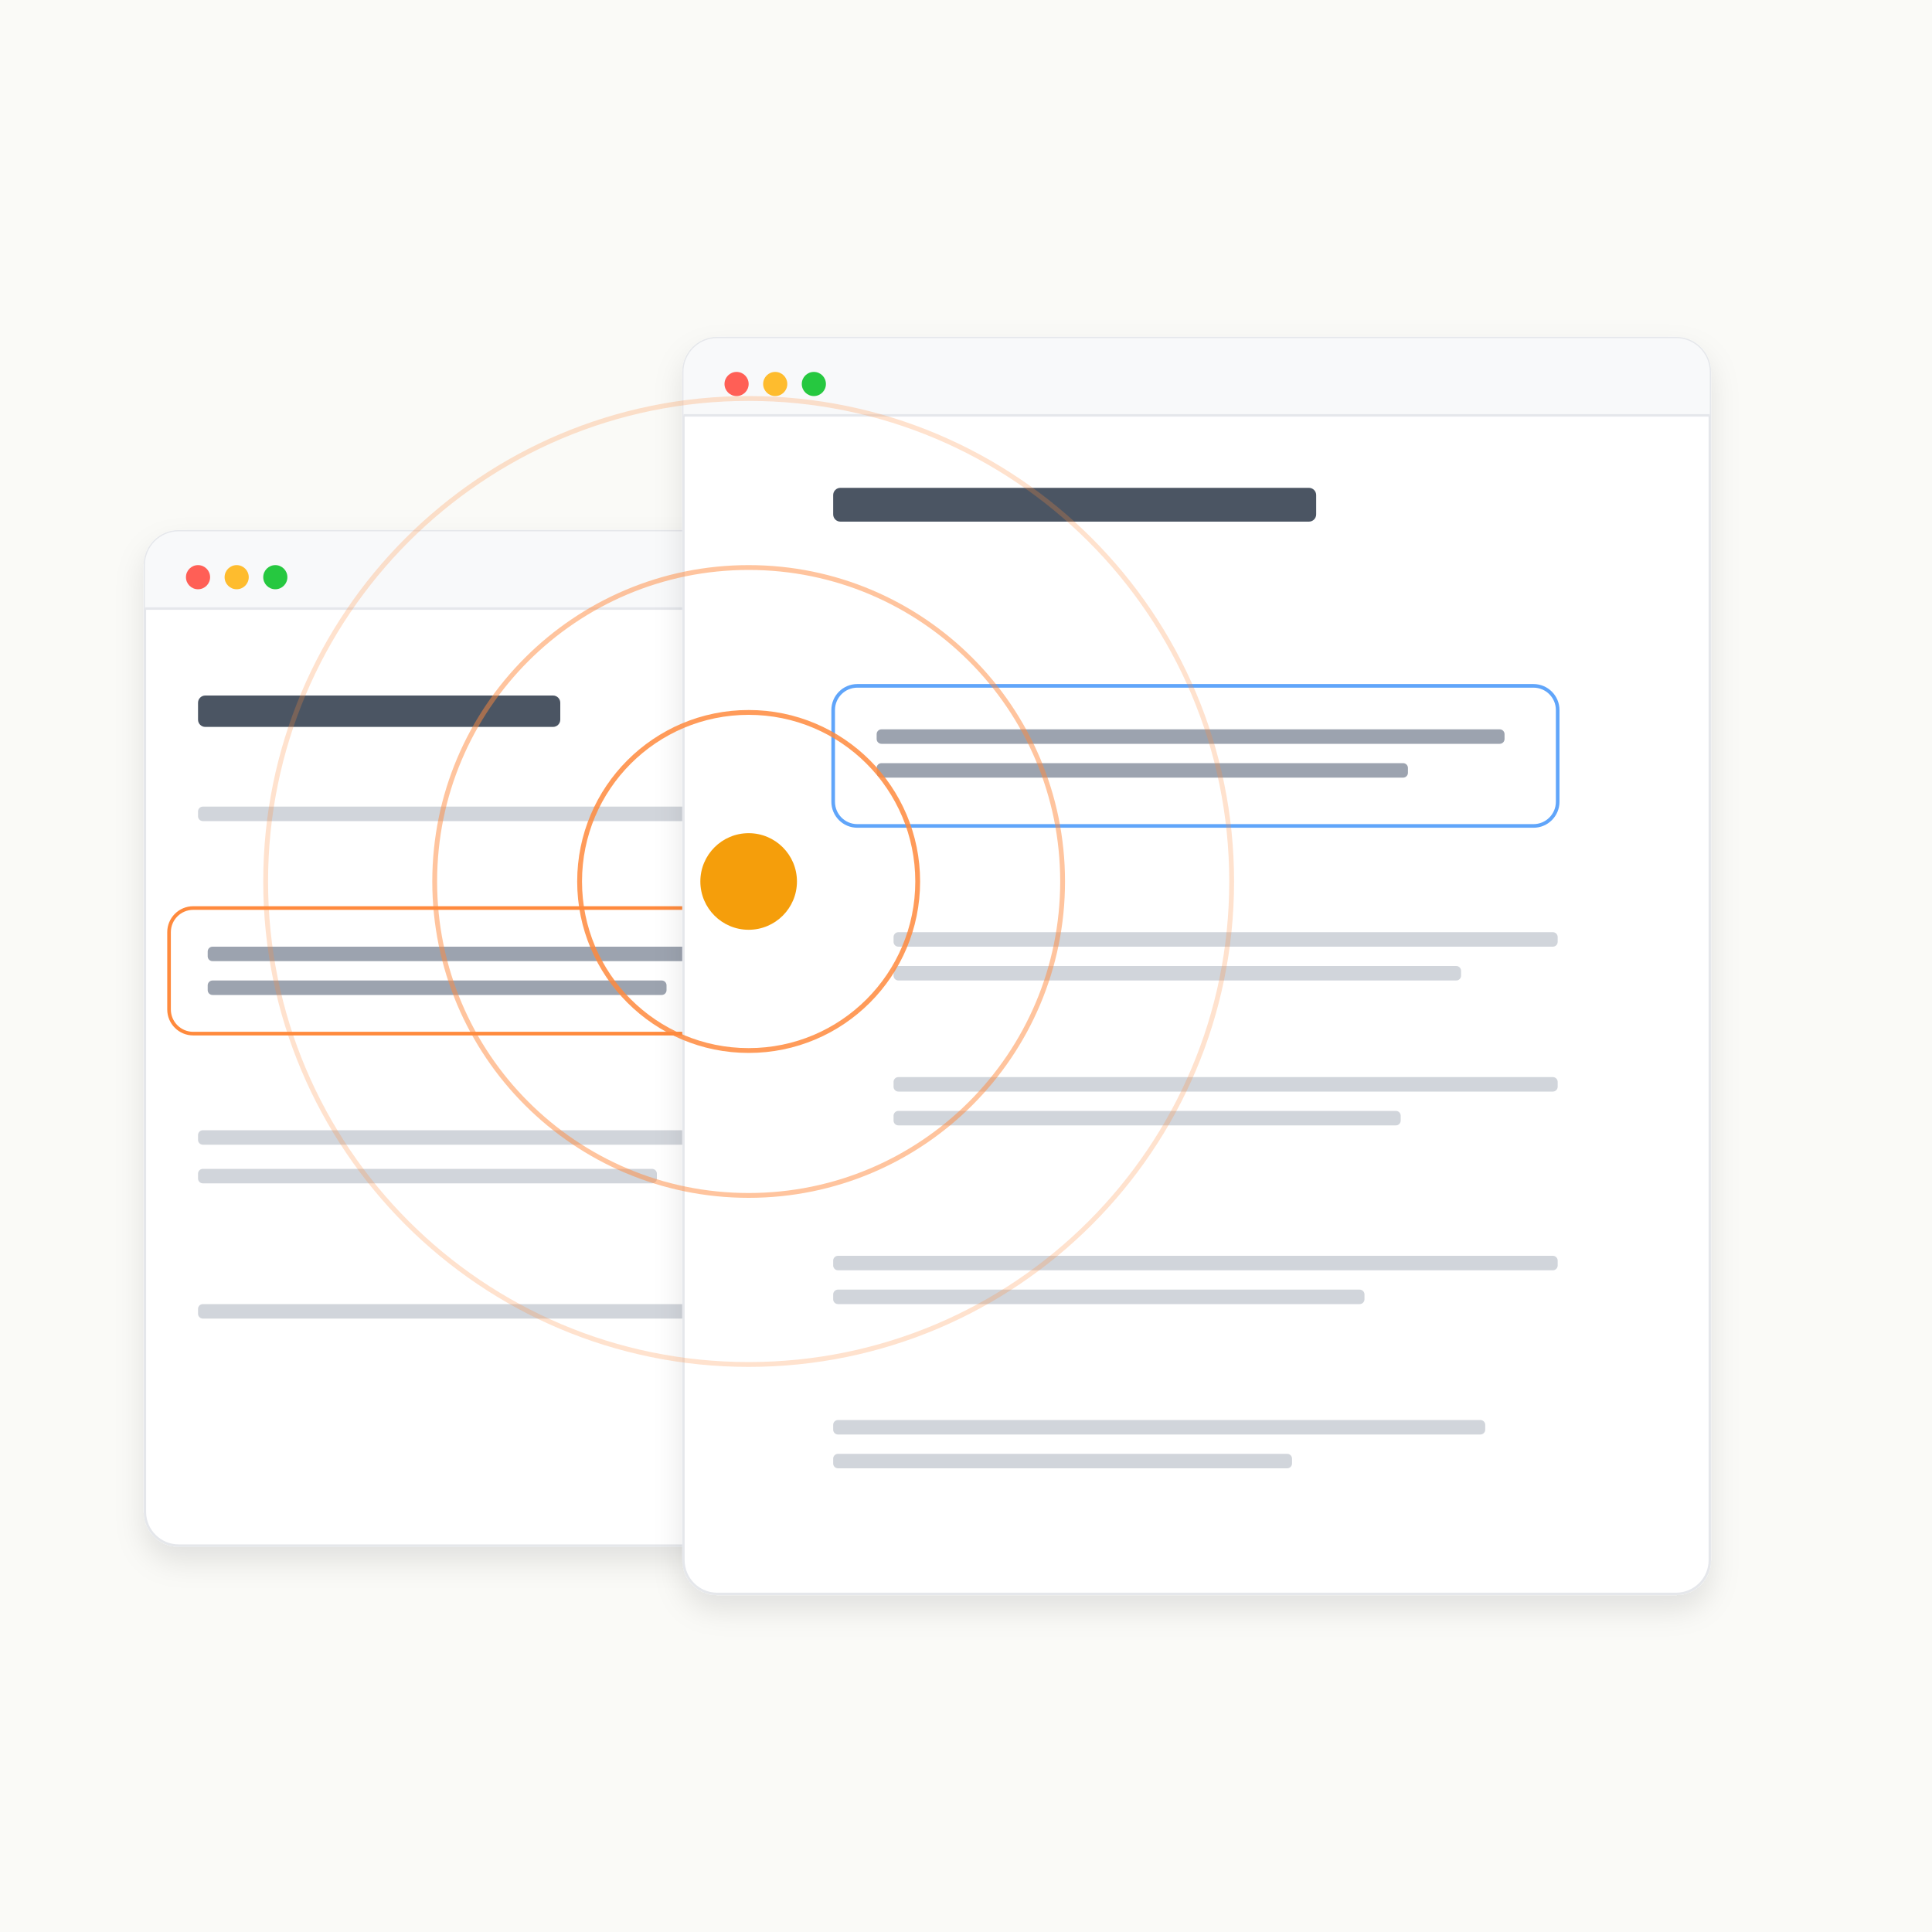
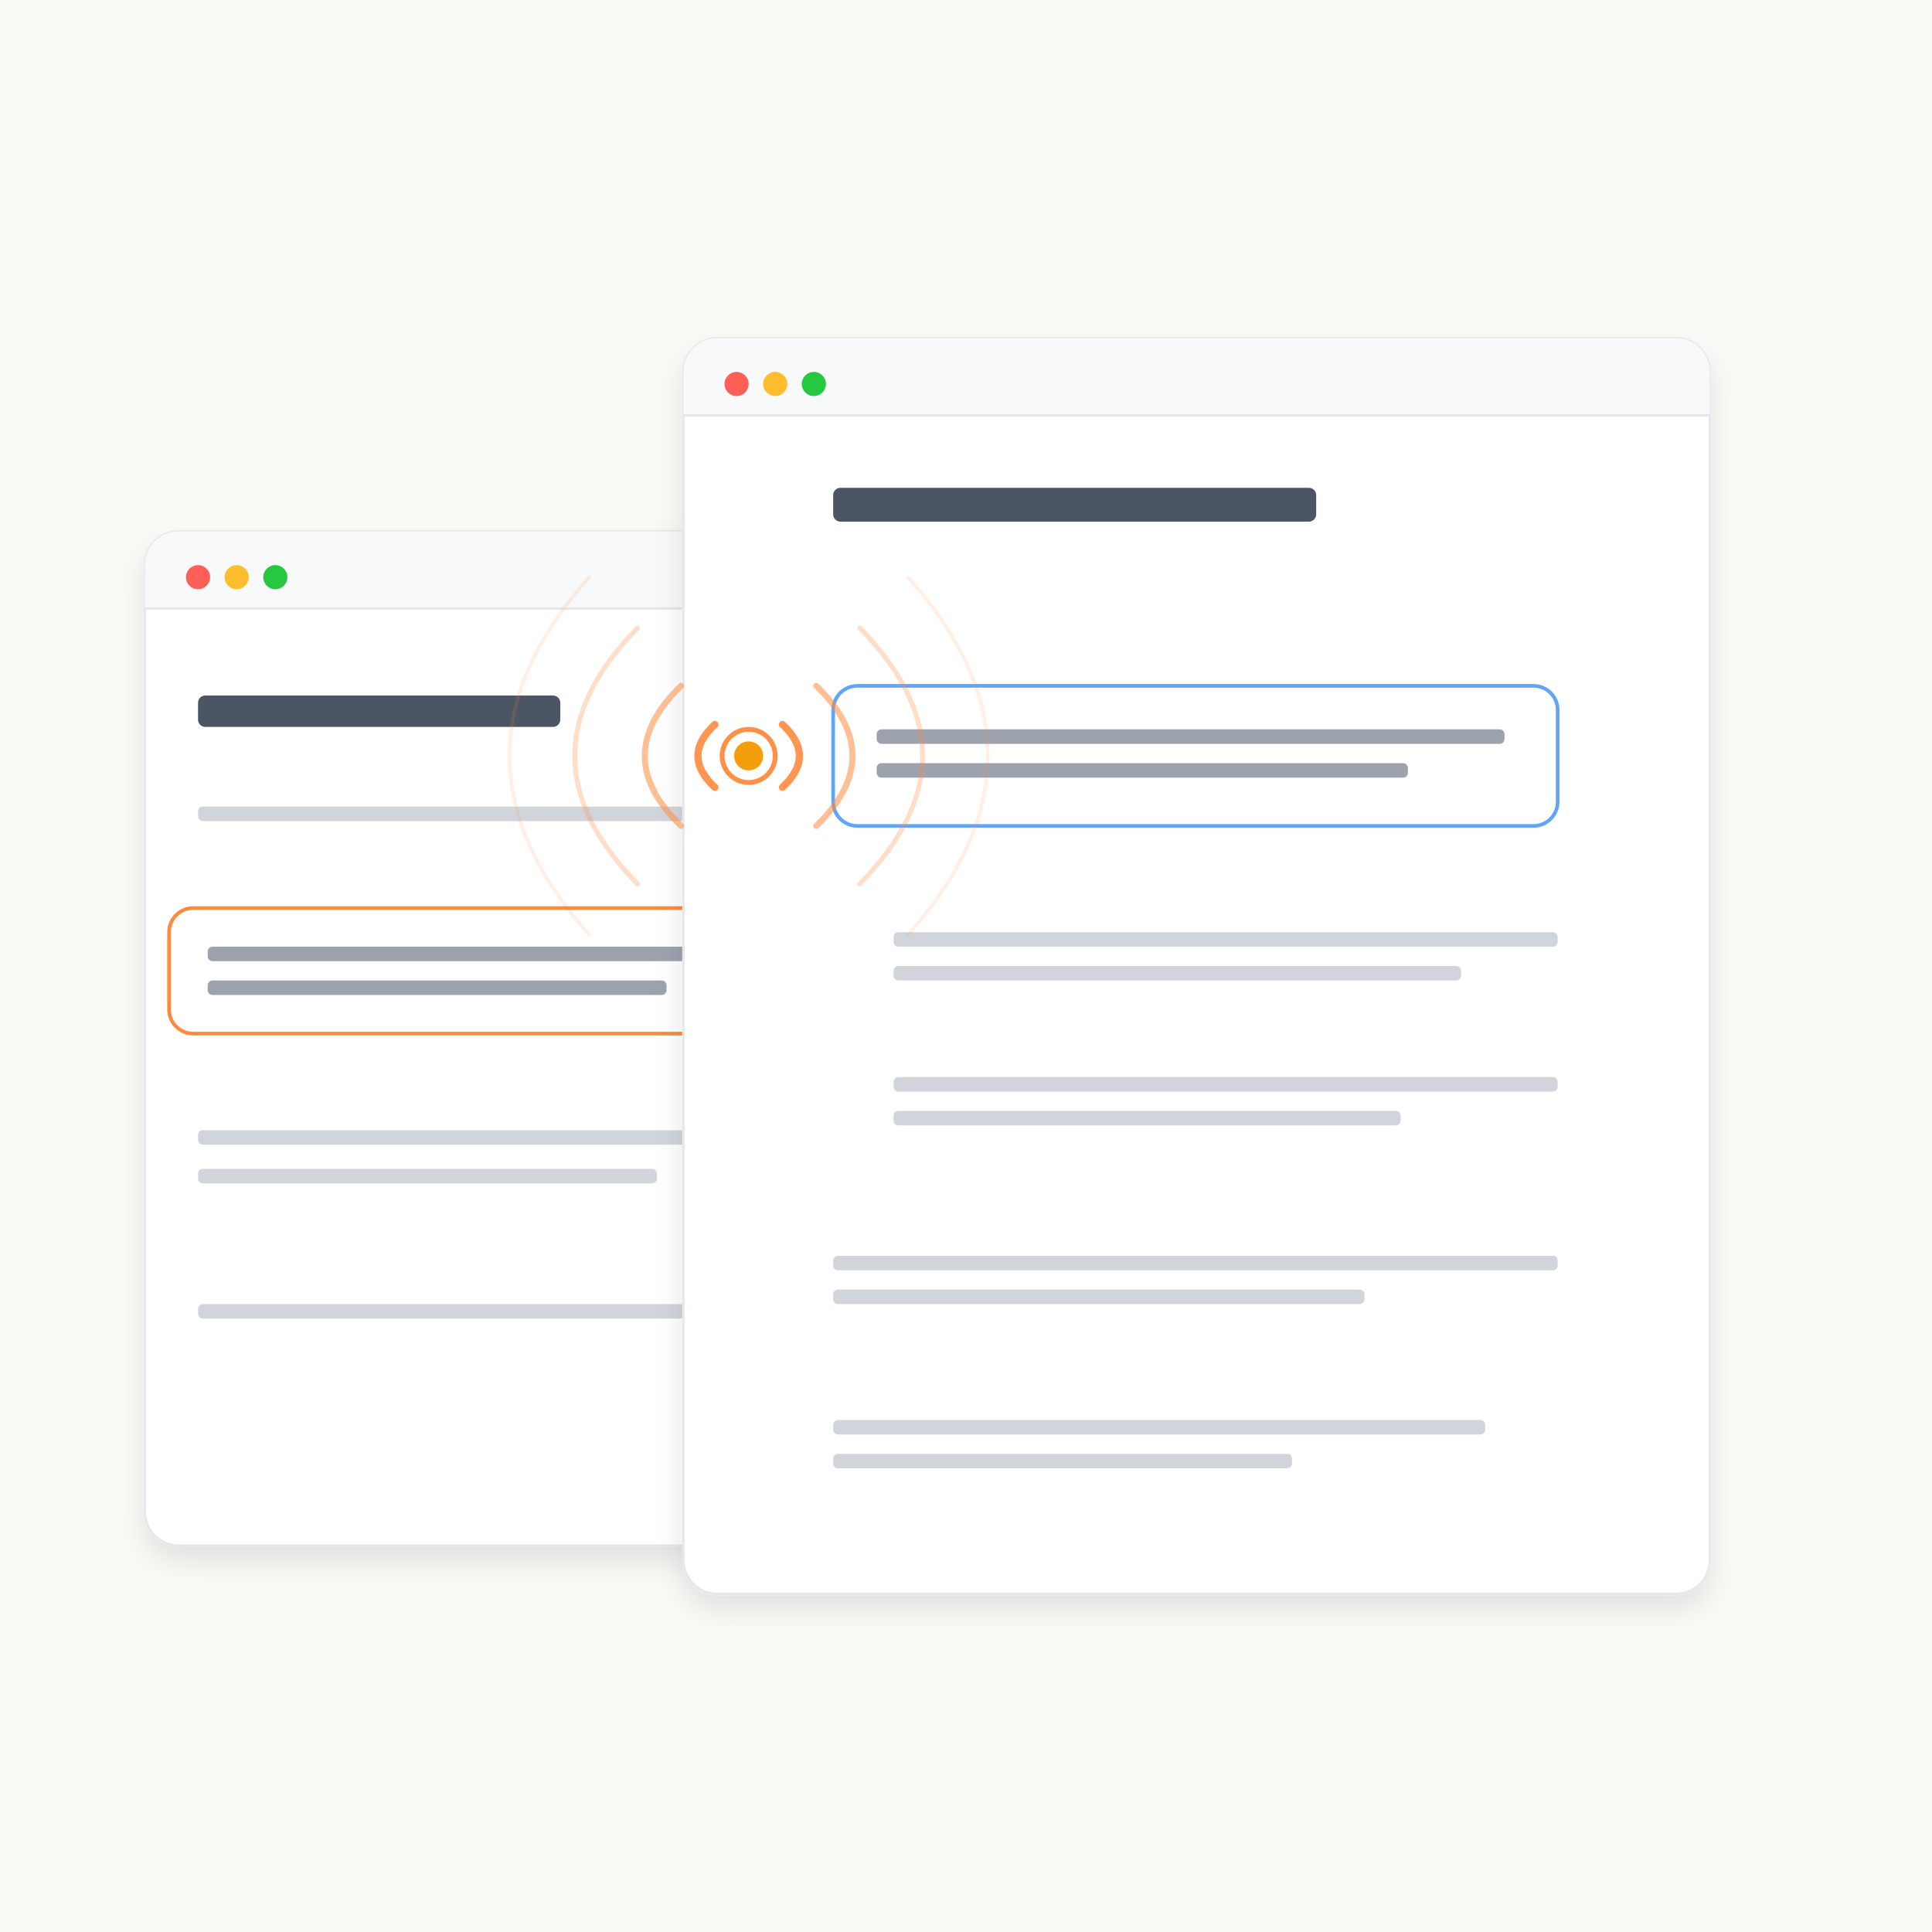
<svg xmlns="http://www.w3.org/2000/svg" viewBox="0 0 800 800" width="800" height="800">
  <defs>
    <filter id="sh" x="-20%" y="-20%" width="140%" height="140%">
      <feGaussianBlur in="SourceAlpha" stdDeviation="6" />
      <feOffset dy="6" />
      <feComponentTransfer>
        <feFuncA type="linear" slope="0.10" />
      </feComponentTransfer>
      <feMerge>
        <feMergeNode />
        <feMergeNode in="SourceGraphic" />
      </feMerge>
    </filter>
  </defs>
  <rect width="800" height="800" fill="#FAFAF7" />
  <g filter="url(#sh)">
    <rect x="60" y="220" width="290" height="420" rx="14" fill="#FFFFFF" stroke="#E5E7EB" />
    <path d="M 60 234 a14 14 0 0 1 14 -14 h262 a14 14 0 0 1 14 14 v18 h-290 z" fill="#F8F9FA" />
    <line x1="60" y1="252" x2="350" y2="252" stroke="#E5E7EB" />
    <circle cx="82" cy="239" r="5" fill="#FF5F57" />
    <circle cx="98" cy="239" r="5" fill="#FEBC2E" />
    <circle cx="114" cy="239" r="5" fill="#28C840" />
    <rect x="82" y="288" rx="3" width="150" height="13" fill="#4B5563" />
    <rect x="82" y="334" rx="2" width="230" height="6" fill="#D1D5DB" />
    <rect x="70" y="376" width="270" height="52" rx="10" fill="none" stroke="#FF8A3D" stroke-width="1.5" />
    <rect x="86" y="392" rx="2" width="226" height="6" fill="#9CA3AF" />
    <rect x="86" y="406" rx="2" width="190" height="6" fill="#9CA3AF" />
    <rect x="82" y="468" rx="2" width="240" height="6" fill="#D1D5DB" />
    <rect x="82" y="484" rx="2" width="190" height="6" fill="#D1D5DB" />
    <rect x="82" y="540" rx="2" width="220" height="6" fill="#D1D5DB" />
  </g>
  <g filter="url(#sh)">
    <rect x="283" y="140" width="425" height="520" rx="14" fill="#FFFFFF" stroke="#E5E7EB" />
    <path d="M 283 154 a14 14 0 0 1 14 -14 h397 a14 14 0 0 1 14 14 v18 h-425 z" fill="#F8F9FA" />
    <line x1="283" y1="172" x2="708" y2="172" stroke="#E5E7EB" />
    <circle cx="305" cy="159" r="5" fill="#FF5F57" />
    <circle cx="321" cy="159" r="5" fill="#FEBC2E" />
    <circle cx="337" cy="159" r="5" fill="#28C840" />
    <rect x="345" y="202" rx="3" width="200" height="14" fill="#4B5563" />
    <rect x="345" y="284" width="300" height="58" rx="10" fill="none" stroke="#60A5FA" stroke-width="1.5" />
    <rect x="363" y="302" rx="2" width="260" height="6" fill="#9CA3AF" />
    <rect x="363" y="316" rx="2" width="220" height="6" fill="#9CA3AF" />
    <rect x="370" y="386" rx="2" width="275" height="6" fill="#D1D5DB" />
    <rect x="370" y="400" rx="2" width="235" height="6" fill="#D1D5DB" />
    <rect x="370" y="446" rx="2" width="275" height="6" fill="#D1D5DB" />
    <rect x="370" y="460" rx="2" width="210" height="6" fill="#D1D5DB" />
    <rect x="345" y="520" rx="2" width="300" height="6" fill="#D1D5DB" />
    <rect x="345" y="534" rx="2" width="220" height="6" fill="#D1D5DB" />
    <rect x="345" y="588" rx="2" width="270" height="6" fill="#D1D5DB" />
    <rect x="345" y="602" rx="2" width="190" height="6" fill="#D1D5DB" />
  </g>
  <g pointer-events="none">
-     <circle cx="310" cy="365" r="200" fill="none" stroke="#FF8A3D" stroke-width="2" opacity="0.25" />
-     <circle cx="310" cy="365" r="130" fill="none" stroke="#FF8A3D" stroke-width="2" opacity="0.5" />
-     <circle cx="310" cy="365" r="70" fill="none" stroke="#FF8A3D" stroke-width="2" opacity="0.85" />
-     <circle cx="310" cy="365" r="20" fill="#F59E0B" />
+     <path d="M296 300 Q282 313 296 326" fill="none" stroke="#FF8A3D" stroke-width="3" stroke-linecap="round" opacity=".9" />
+     <path d="M324 300 Q338 313 324 326" fill="none" stroke="#FF8A3D" stroke-width="3" stroke-linecap="round" opacity=".9" />
+     <path d="M282 284 Q252 313 282 342" fill="none" stroke="#FF8A3D" stroke-width="2.5" stroke-linecap="round" opacity=".55" />
+     <path d="M338 284 Q368 313 338 342" fill="none" stroke="#FF8A3D" stroke-width="2.5" stroke-linecap="round" opacity=".55" />
+     <path d="M264 260 Q212 313 264 366" fill="none" stroke="#FF8A3D" stroke-width="2" stroke-linecap="round" opacity=".28" />
+     <path d="M356 260 Q408 313 356 366" fill="none" stroke="#FF8A3D" stroke-width="2" stroke-linecap="round" opacity=".28" />
+     <path d="M244 239 Q178 313 244 387" fill="none" stroke="#FF8A3D" stroke-width="1.5" stroke-linecap="round" opacity=".14" />
+     <path d="M376 239 Q442 313 376 387" fill="none" stroke="#FF8A3D" stroke-width="1.5" stroke-linecap="round" opacity=".14" />
+     <circle cx="310" cy="313" r="11" fill="#FFFFFF" stroke="#FF8A3D" stroke-width="2" opacity=".95" />
+     <circle cx="310" cy="313" r="6" fill="#F59E0B" />
  </g>
</svg>
